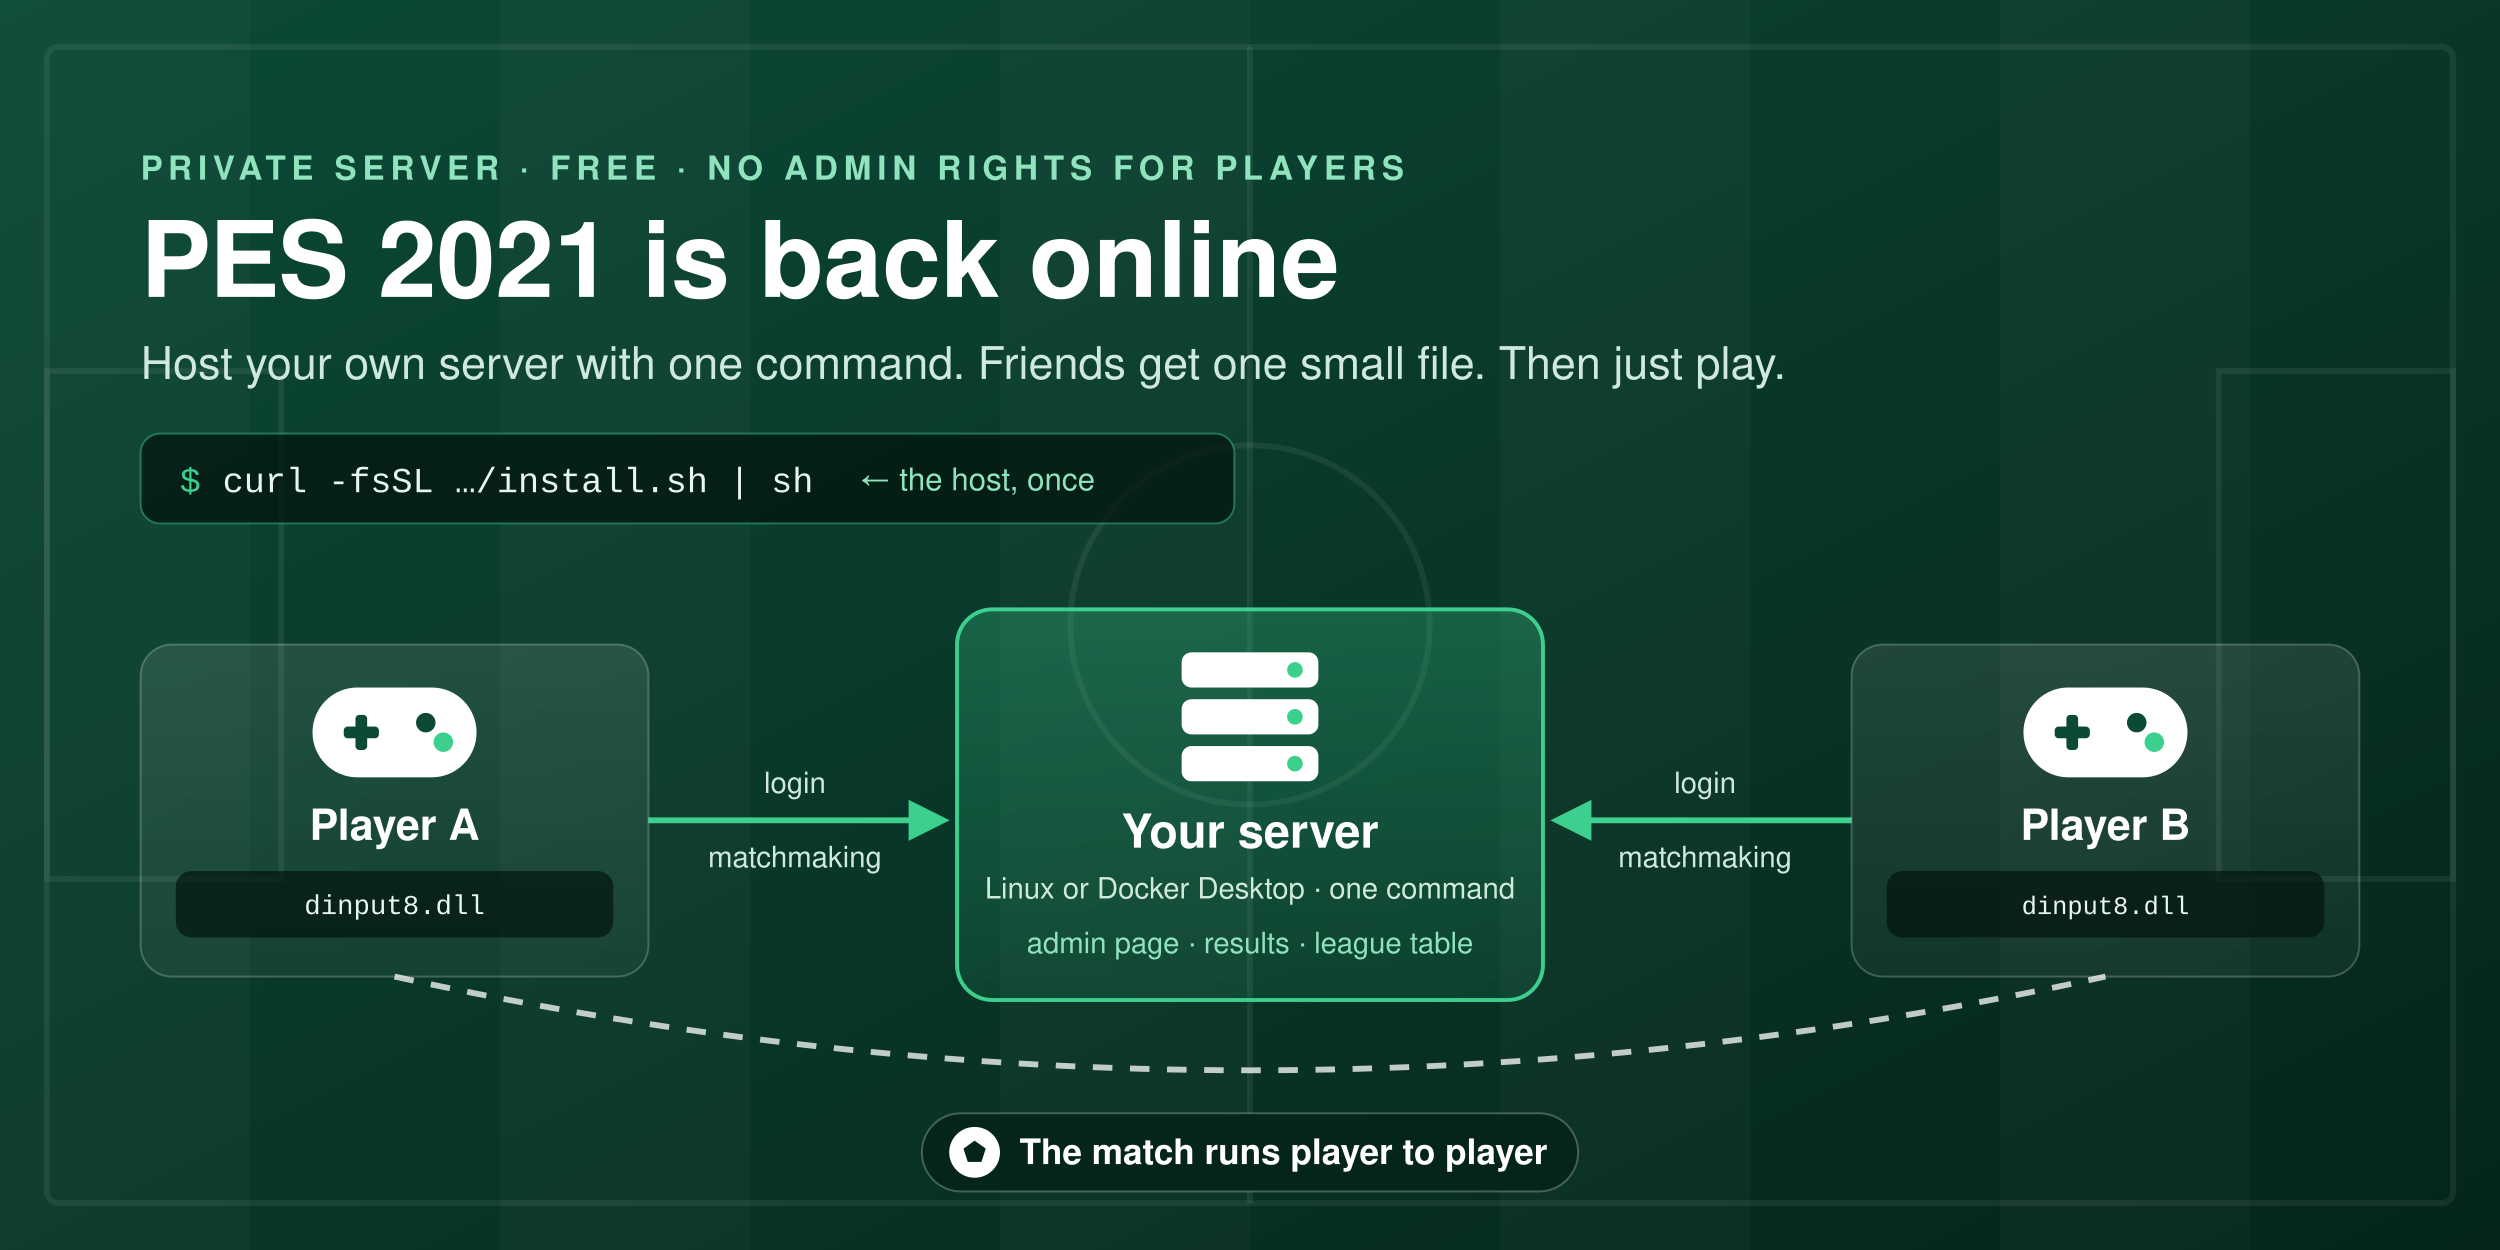
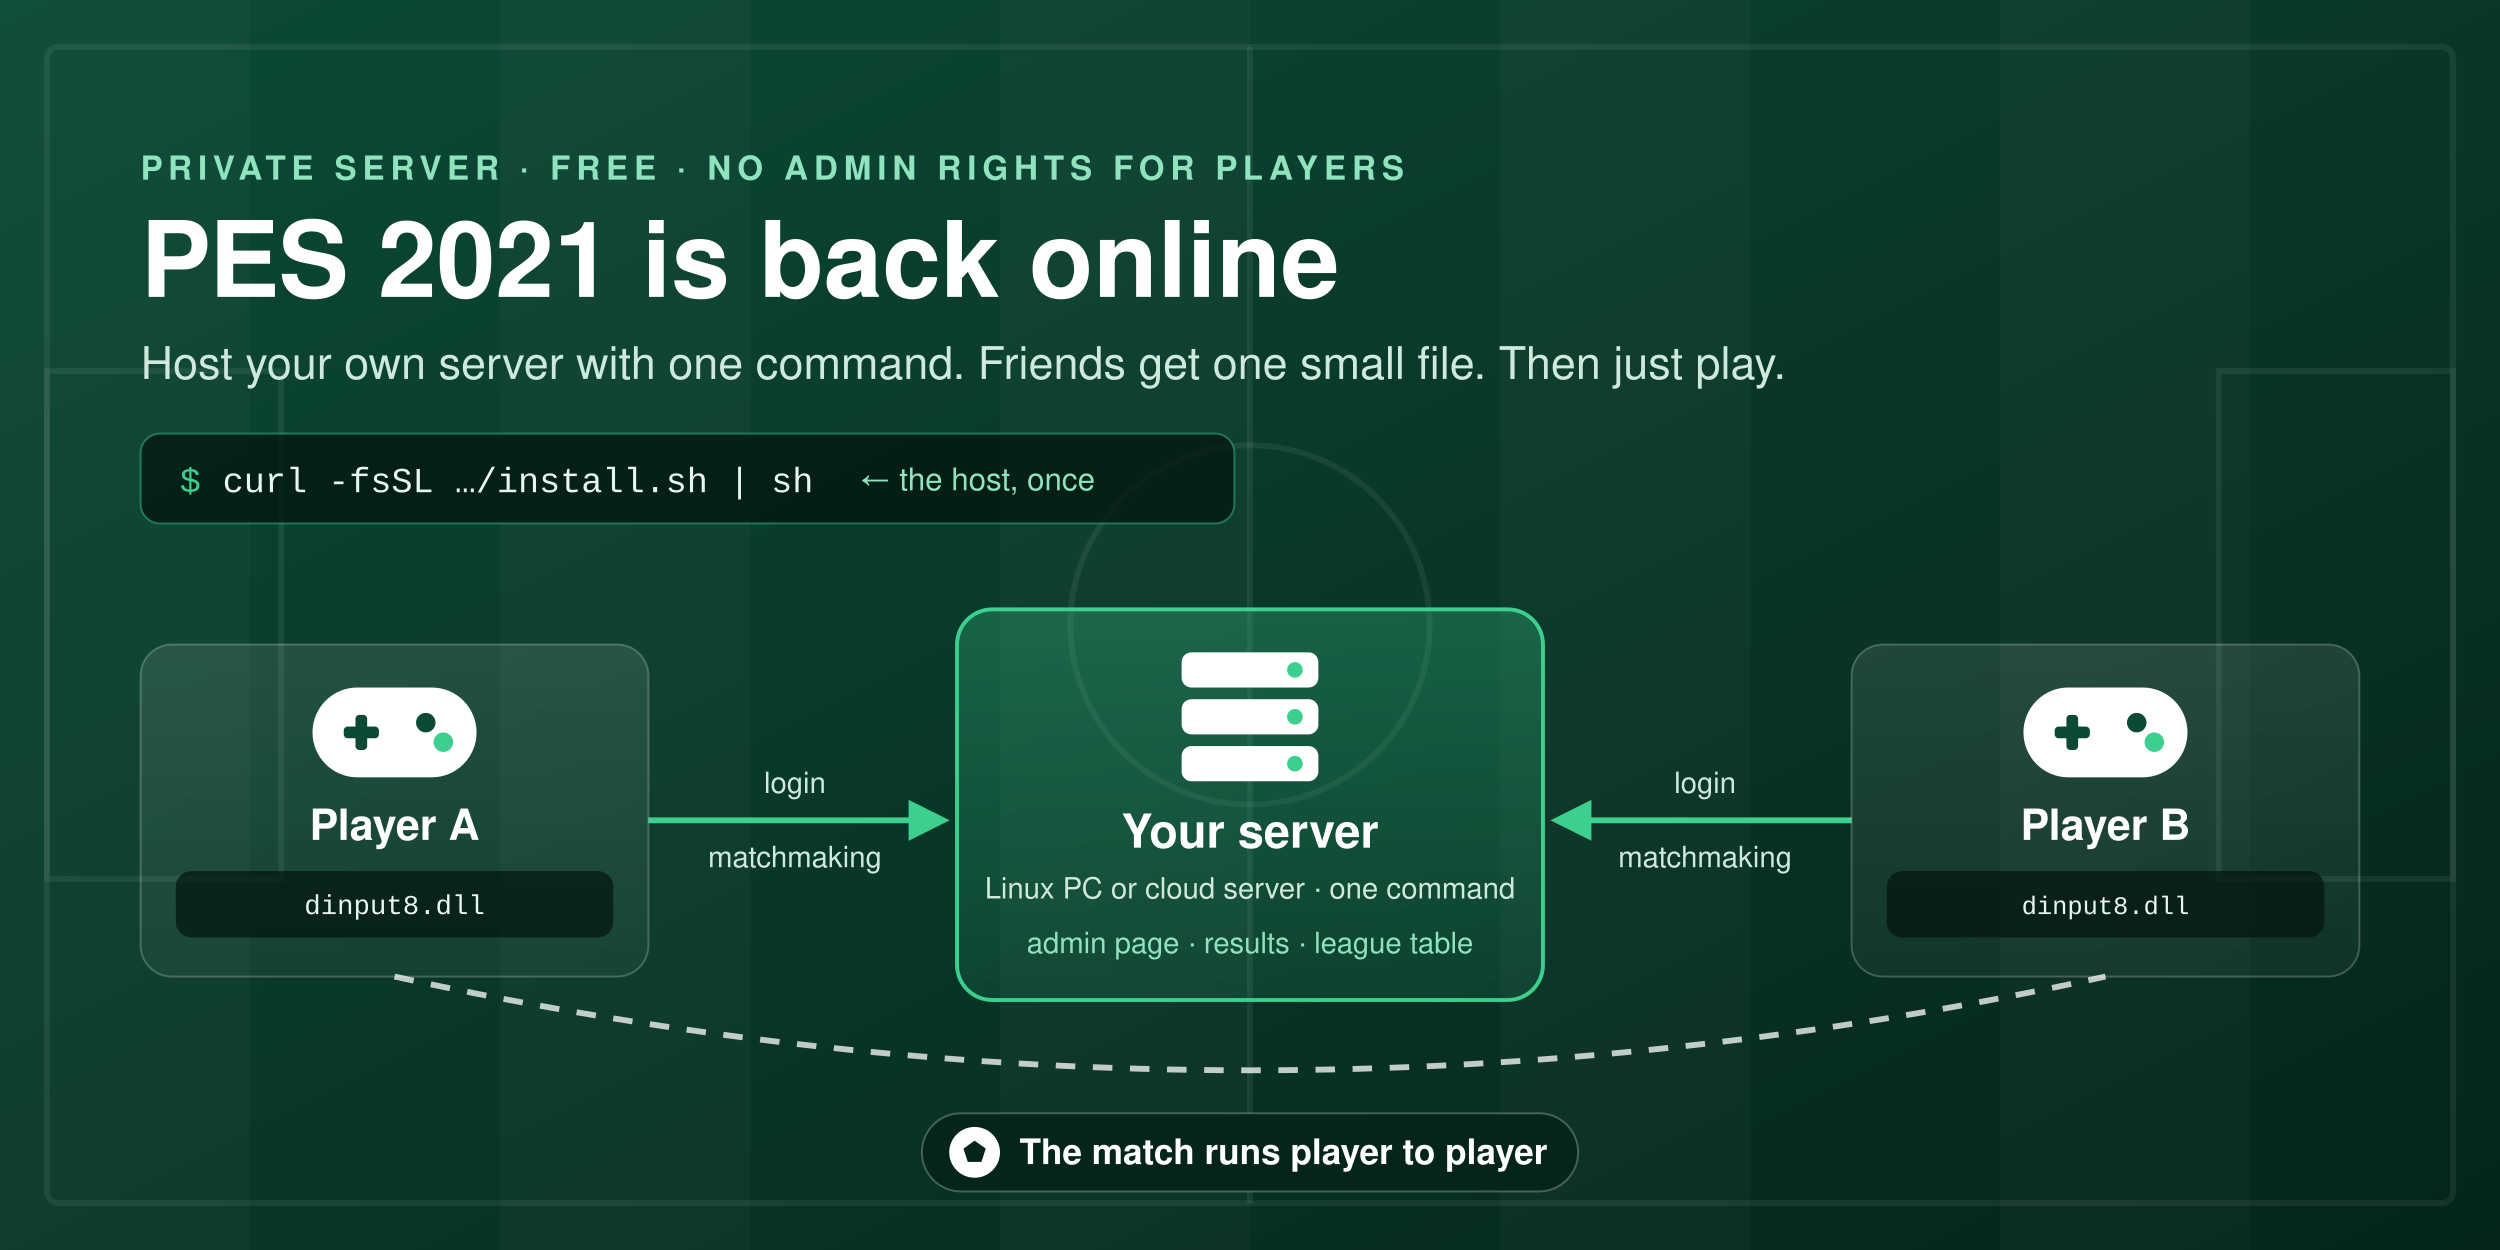
<svg xmlns="http://www.w3.org/2000/svg" viewBox="0 0 1280 640" width="1280" height="640" role="img" aria-label="PES 2021 private server: the host runs one command, friends join with one line, and the match runs player to player">
  <defs>
    <linearGradient id="bg" x1="0" y1="0" x2="1" y2="1">
      <stop offset="0" stop-color="#0c4a37" />
      <stop offset="1" stop-color="#05251b" />
    </linearGradient>
    <linearGradient id="card" x1="0" y1="0" x2="0" y2="1">
      <stop offset="0" stop-color="#ffffff" stop-opacity="0.10" />
      <stop offset="1" stop-color="#ffffff" stop-opacity="0.04" />
    </linearGradient>
    <linearGradient id="srv" x1="0" y1="0" x2="0" y2="1">
      <stop offset="0" stop-color="#3ccf8e" stop-opacity="0.28" />
      <stop offset="1" stop-color="#3ccf8e" stop-opacity="0.10" />
    </linearGradient>
    <marker id="arrow" viewBox="0 0 10 10" refX="8" refY="5" markerWidth="7" markerHeight="7" orient="auto-start-reverse">
      <path d="M0,0 L10,5 L0,10 z" fill="#3ccf8e" />
    </marker>
    <style>
      .sans { font-family: "Segoe UI", "Helvetica Neue", Helvetica, Arial, sans-serif; }
      .mono { font-family: "SFMono-Regular", Consolas, "Liberation Mono", Menlo, monospace; }
    </style>
  </defs>
  <rect width="1280" height="640" fill="url(#bg)" />
  <g fill="#ffffff" opacity="0.025">
    <rect x="0" width="128" height="640" />
    <rect x="256" width="128" height="640" />
    <rect x="512" width="128" height="640" />
    <rect x="768" width="128" height="640" />
    <rect x="1024" width="128" height="640" />
  </g>
  <g fill="none" stroke="#ffffff" stroke-opacity="0.07" stroke-width="3">
    <rect x="24" y="24" width="1232" height="592" rx="6" />
    <line x1="640" y1="24" x2="640" y2="616" />
    <circle cx="640" cy="320" r="92" />
    <rect x="24" y="190" width="120" height="260" />
    <rect x="1136" y="190" width="120" height="260" />
  </g>
  <text x="72" y="92" class="sans" font-size="17" font-weight="700" letter-spacing="3" fill="#8fe3bd">PRIVATE SERVER · FREE · NO ADMIN RIGHTS FOR PLAYERS</text>
  <text x="72" y="152" class="sans" font-size="54" font-weight="800" fill="#ffffff">PES 2021 is back online</text>
  <text x="72" y="194" class="sans" font-size="23" fill="#cfe9dc">Host your own server with one command. Friends get one small file. Then just play.</text>
  <rect x="72" y="222" width="560" height="46" rx="10" fill="#03150f" fill-opacity="0.75" stroke="#3ccf8e" stroke-opacity="0.45" />
  <text x="92" y="252" class="mono" font-size="18" fill="#3ccf8e">$</text>
  <text x="114" y="252" class="mono" font-size="18" fill="#e8f6ef">curl -fsSL …/install.sh | sh</text>
  <text x="440" y="251" class="sans" font-size="16" fill="#8fe3bd">← the host, once</text>
  <line x1="332" y1="420" x2="482" y2="420" stroke="#3ccf8e" stroke-width="3" marker-end="url(#arrow)" />
  <line x1="948" y1="420" x2="798" y2="420" stroke="#3ccf8e" stroke-width="3" marker-end="url(#arrow)" />
  <text x="407" y="406" class="sans" font-size="15" fill="#cfe9dc" text-anchor="middle">login</text>
  <text x="407" y="444" class="sans" font-size="15" fill="#cfe9dc" text-anchor="middle">matchmaking</text>
  <text x="873" y="406" class="sans" font-size="15" fill="#cfe9dc" text-anchor="middle">login</text>
  <text x="873" y="444" class="sans" font-size="15" fill="#cfe9dc" text-anchor="middle">matchmaking</text>
  <path d="M202,500 Q640,596 1078,500" fill="none" stroke="#ffffff" stroke-opacity="0.75" stroke-width="3" stroke-dasharray="10 9" />
  <g transform="translate(486,590)">
    <rect x="-14" y="-20" width="336" height="40" rx="20" fill="#05251b" stroke="#ffffff" stroke-opacity="0.25" />
    <circle cx="13" cy="0" r="13" fill="#ffffff" />
    <polygon points="13,-6 18.7,-1.9 16.5,4.9 9.5,4.9 7.3,-1.9" fill="#05251b" />
    <text x="36" y="6" class="sans" font-size="18" font-weight="600" fill="#ffffff">The match runs player to player</text>
  </g>
  <g transform="translate(72,330)">
    <rect width="260" height="170" rx="16" fill="url(#card)" stroke="#ffffff" stroke-opacity="0.22" />
    <g transform="translate(88,22)">
      <rect width="84" height="46" rx="23" fill="#ffffff" />
      <rect x="16" y="20" width="18" height="6" rx="2" fill="#0c4a37" />
      <rect x="22" y="14" width="6" height="18" rx="2" fill="#0c4a37" />
      <circle cx="58" cy="18" r="5" fill="#0c4a37" />
      <circle cx="67" cy="28" r="5" fill="#3ccf8e" />
    </g>
    <text x="130" y="100" class="sans" font-size="22" font-weight="700" fill="#ffffff" text-anchor="middle">Player A</text>
    <rect x="18" y="116" width="224" height="34" rx="8" fill="#03150f" fill-opacity="0.7" />
    <text x="130" y="138" class="mono" font-size="14" fill="#e8f6ef" text-anchor="middle">dinput8.dll</text>
  </g>
  <g transform="translate(948,330)">
    <rect width="260" height="170" rx="16" fill="url(#card)" stroke="#ffffff" stroke-opacity="0.22" />
    <g transform="translate(88,22)">
      <rect width="84" height="46" rx="23" fill="#ffffff" />
      <rect x="16" y="20" width="18" height="6" rx="2" fill="#0c4a37" />
      <rect x="22" y="14" width="6" height="18" rx="2" fill="#0c4a37" />
      <circle cx="58" cy="18" r="5" fill="#0c4a37" />
      <circle cx="67" cy="28" r="5" fill="#3ccf8e" />
    </g>
    <text x="130" y="100" class="sans" font-size="22" font-weight="700" fill="#ffffff" text-anchor="middle">Player B</text>
    <rect x="18" y="116" width="224" height="34" rx="8" fill="#03150f" fill-opacity="0.7" />
    <text x="130" y="138" class="mono" font-size="13" fill="#e8f6ef" text-anchor="middle">dinput8.dll</text>
  </g>
  <g transform="translate(490,312)">
    <rect width="300" height="200" rx="18" fill="url(#srv)" stroke="#3ccf8e" stroke-width="2" />
    <g transform="translate(115,22)">
      <rect width="70" height="18" rx="5" fill="#ffffff" />
      <circle cx="58" cy="9" r="4" fill="#3ccf8e" />
      <rect y="24" width="70" height="18" rx="5" fill="#ffffff" />
      <circle cx="58" cy="33" r="4" fill="#3ccf8e" />
      <rect y="48" width="70" height="18" rx="5" fill="#ffffff" />
      <circle cx="58" cy="57" r="4" fill="#3ccf8e" />
    </g>
    <text x="150" y="122" class="sans" font-size="24" font-weight="800" fill="#ffffff" text-anchor="middle">Your server</text>
-     <text x="150" y="148" class="sans" font-size="15" fill="#cfe9dc" text-anchor="middle">Linux or Docker Desktop · one command</text>
+     <text x="150" y="148" class="sans" font-size="15" fill="#cfe9dc" text-anchor="middle">Linux PC or cloud server · one command</text>
    <text x="150" y="176" class="sans" font-size="15" fill="#8fe3bd" text-anchor="middle">admin page · results · league table</text>
  </g>
</svg>
